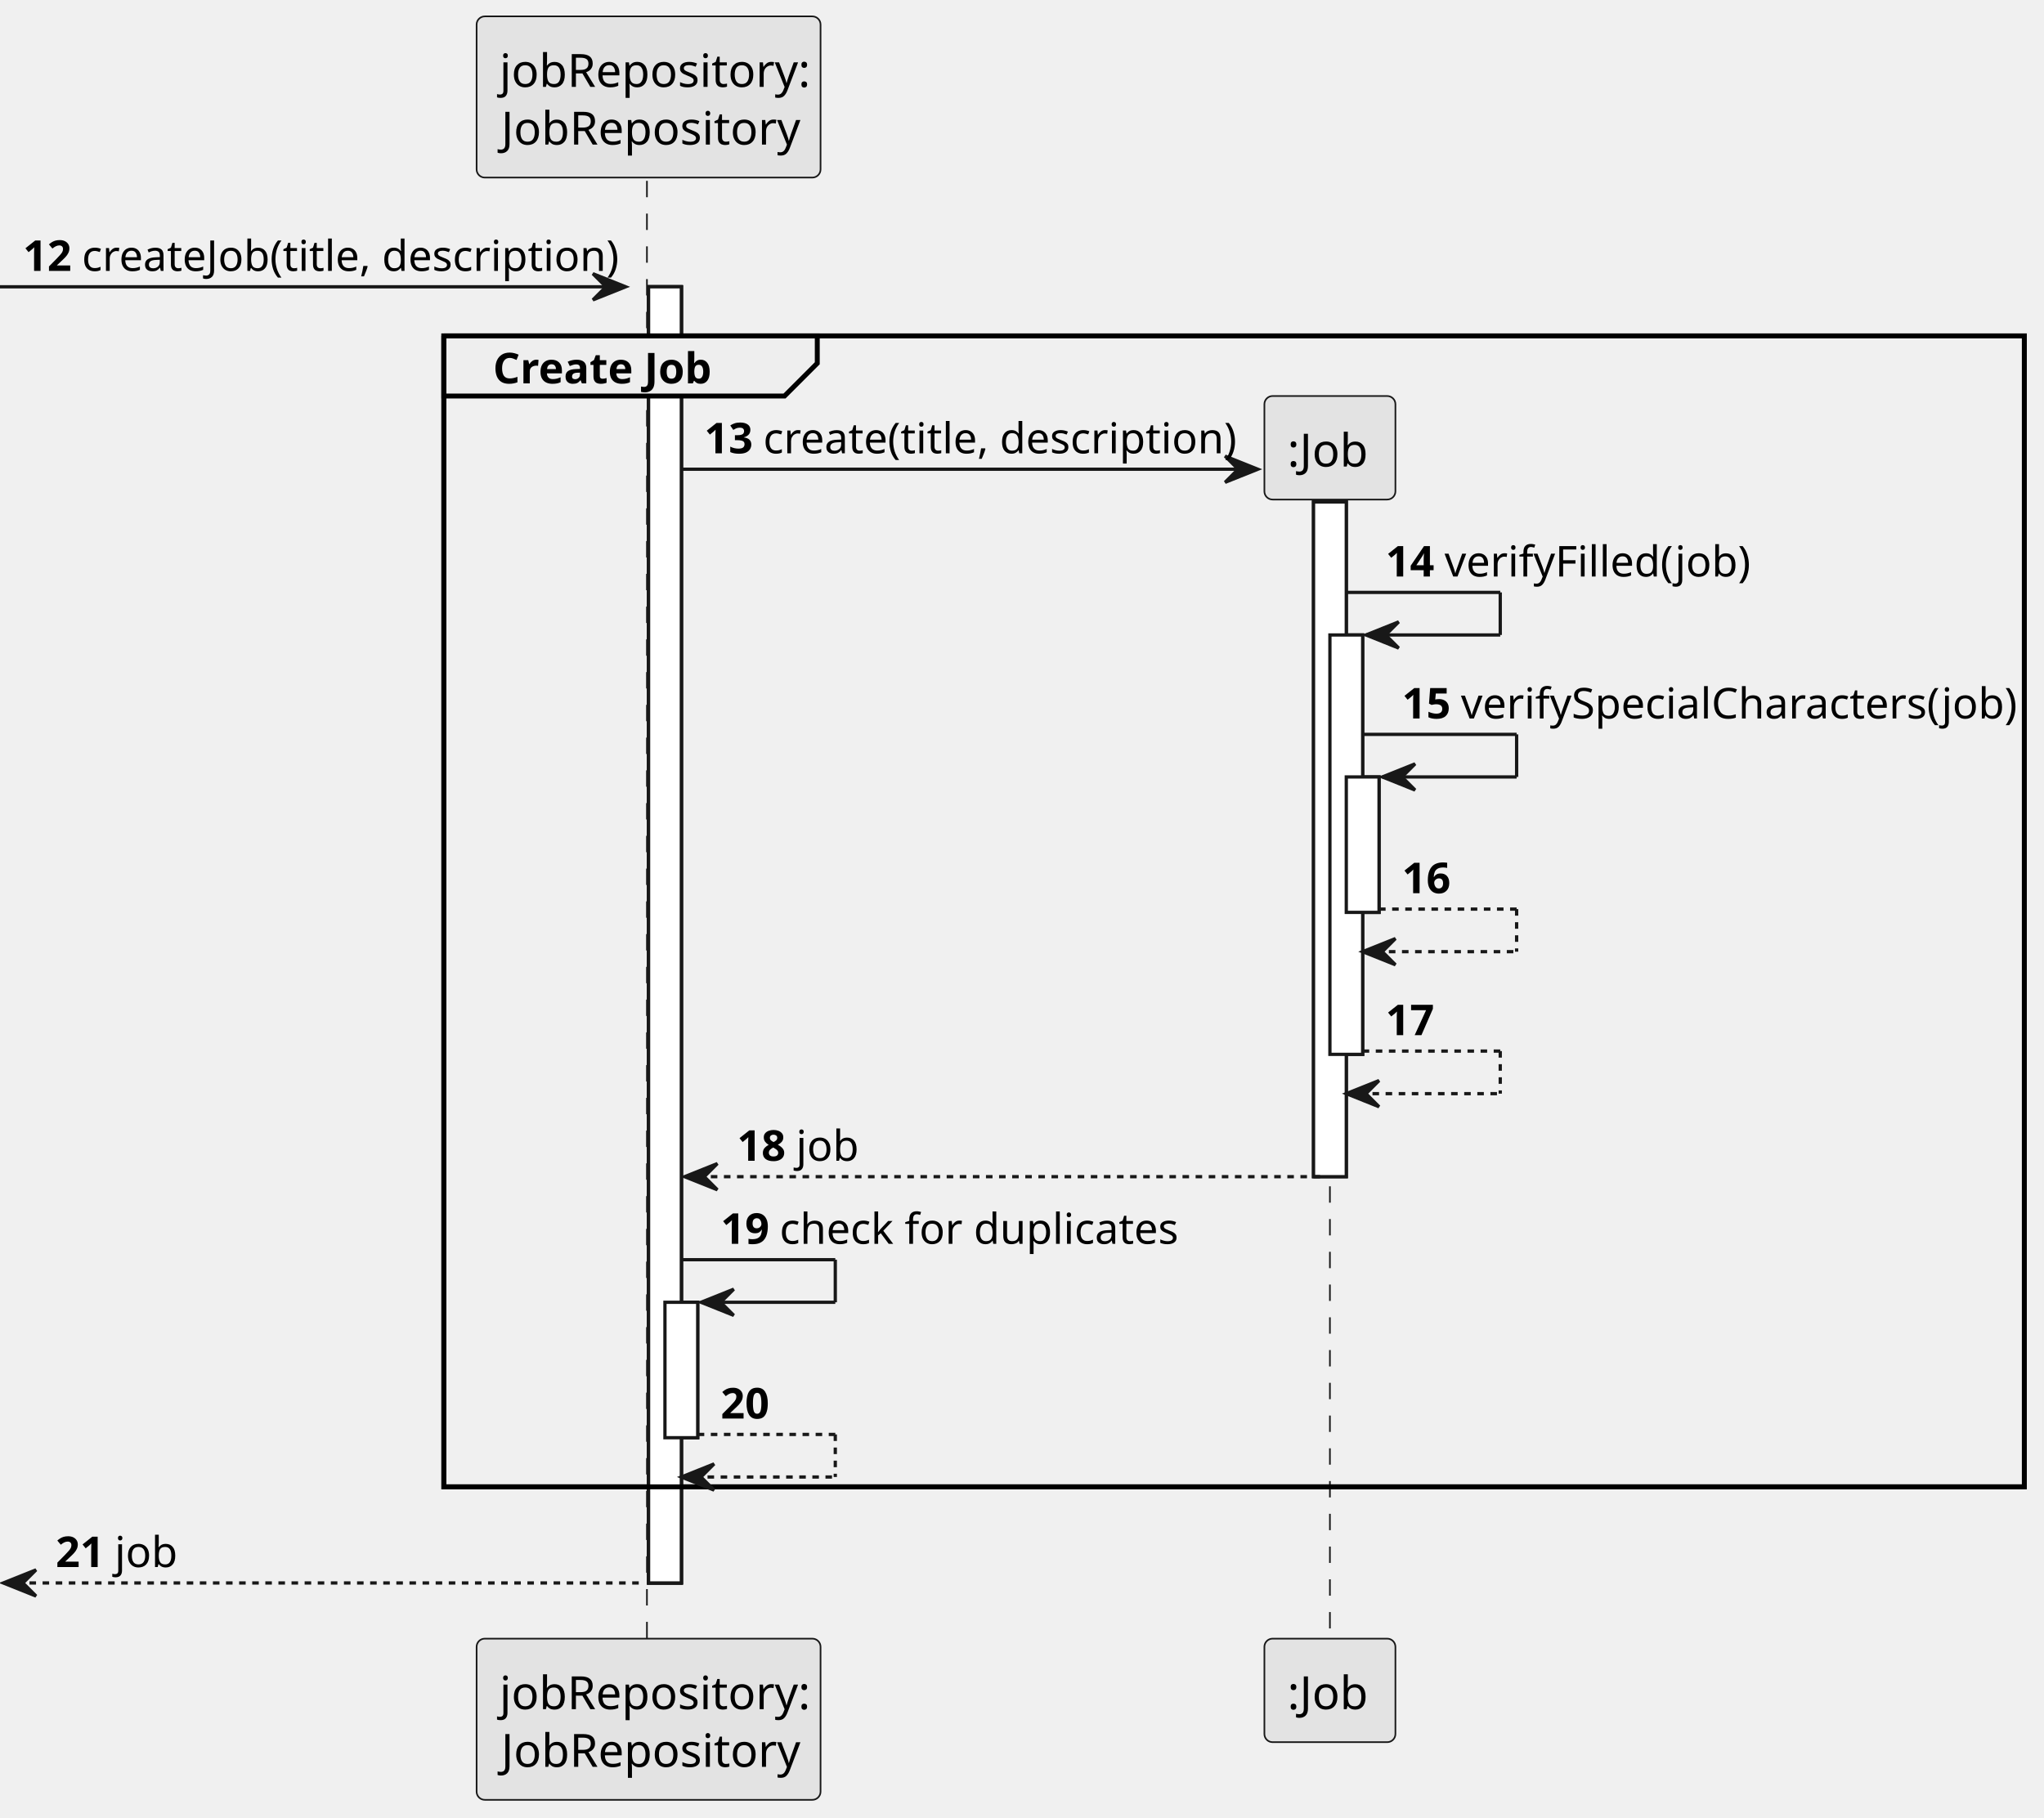
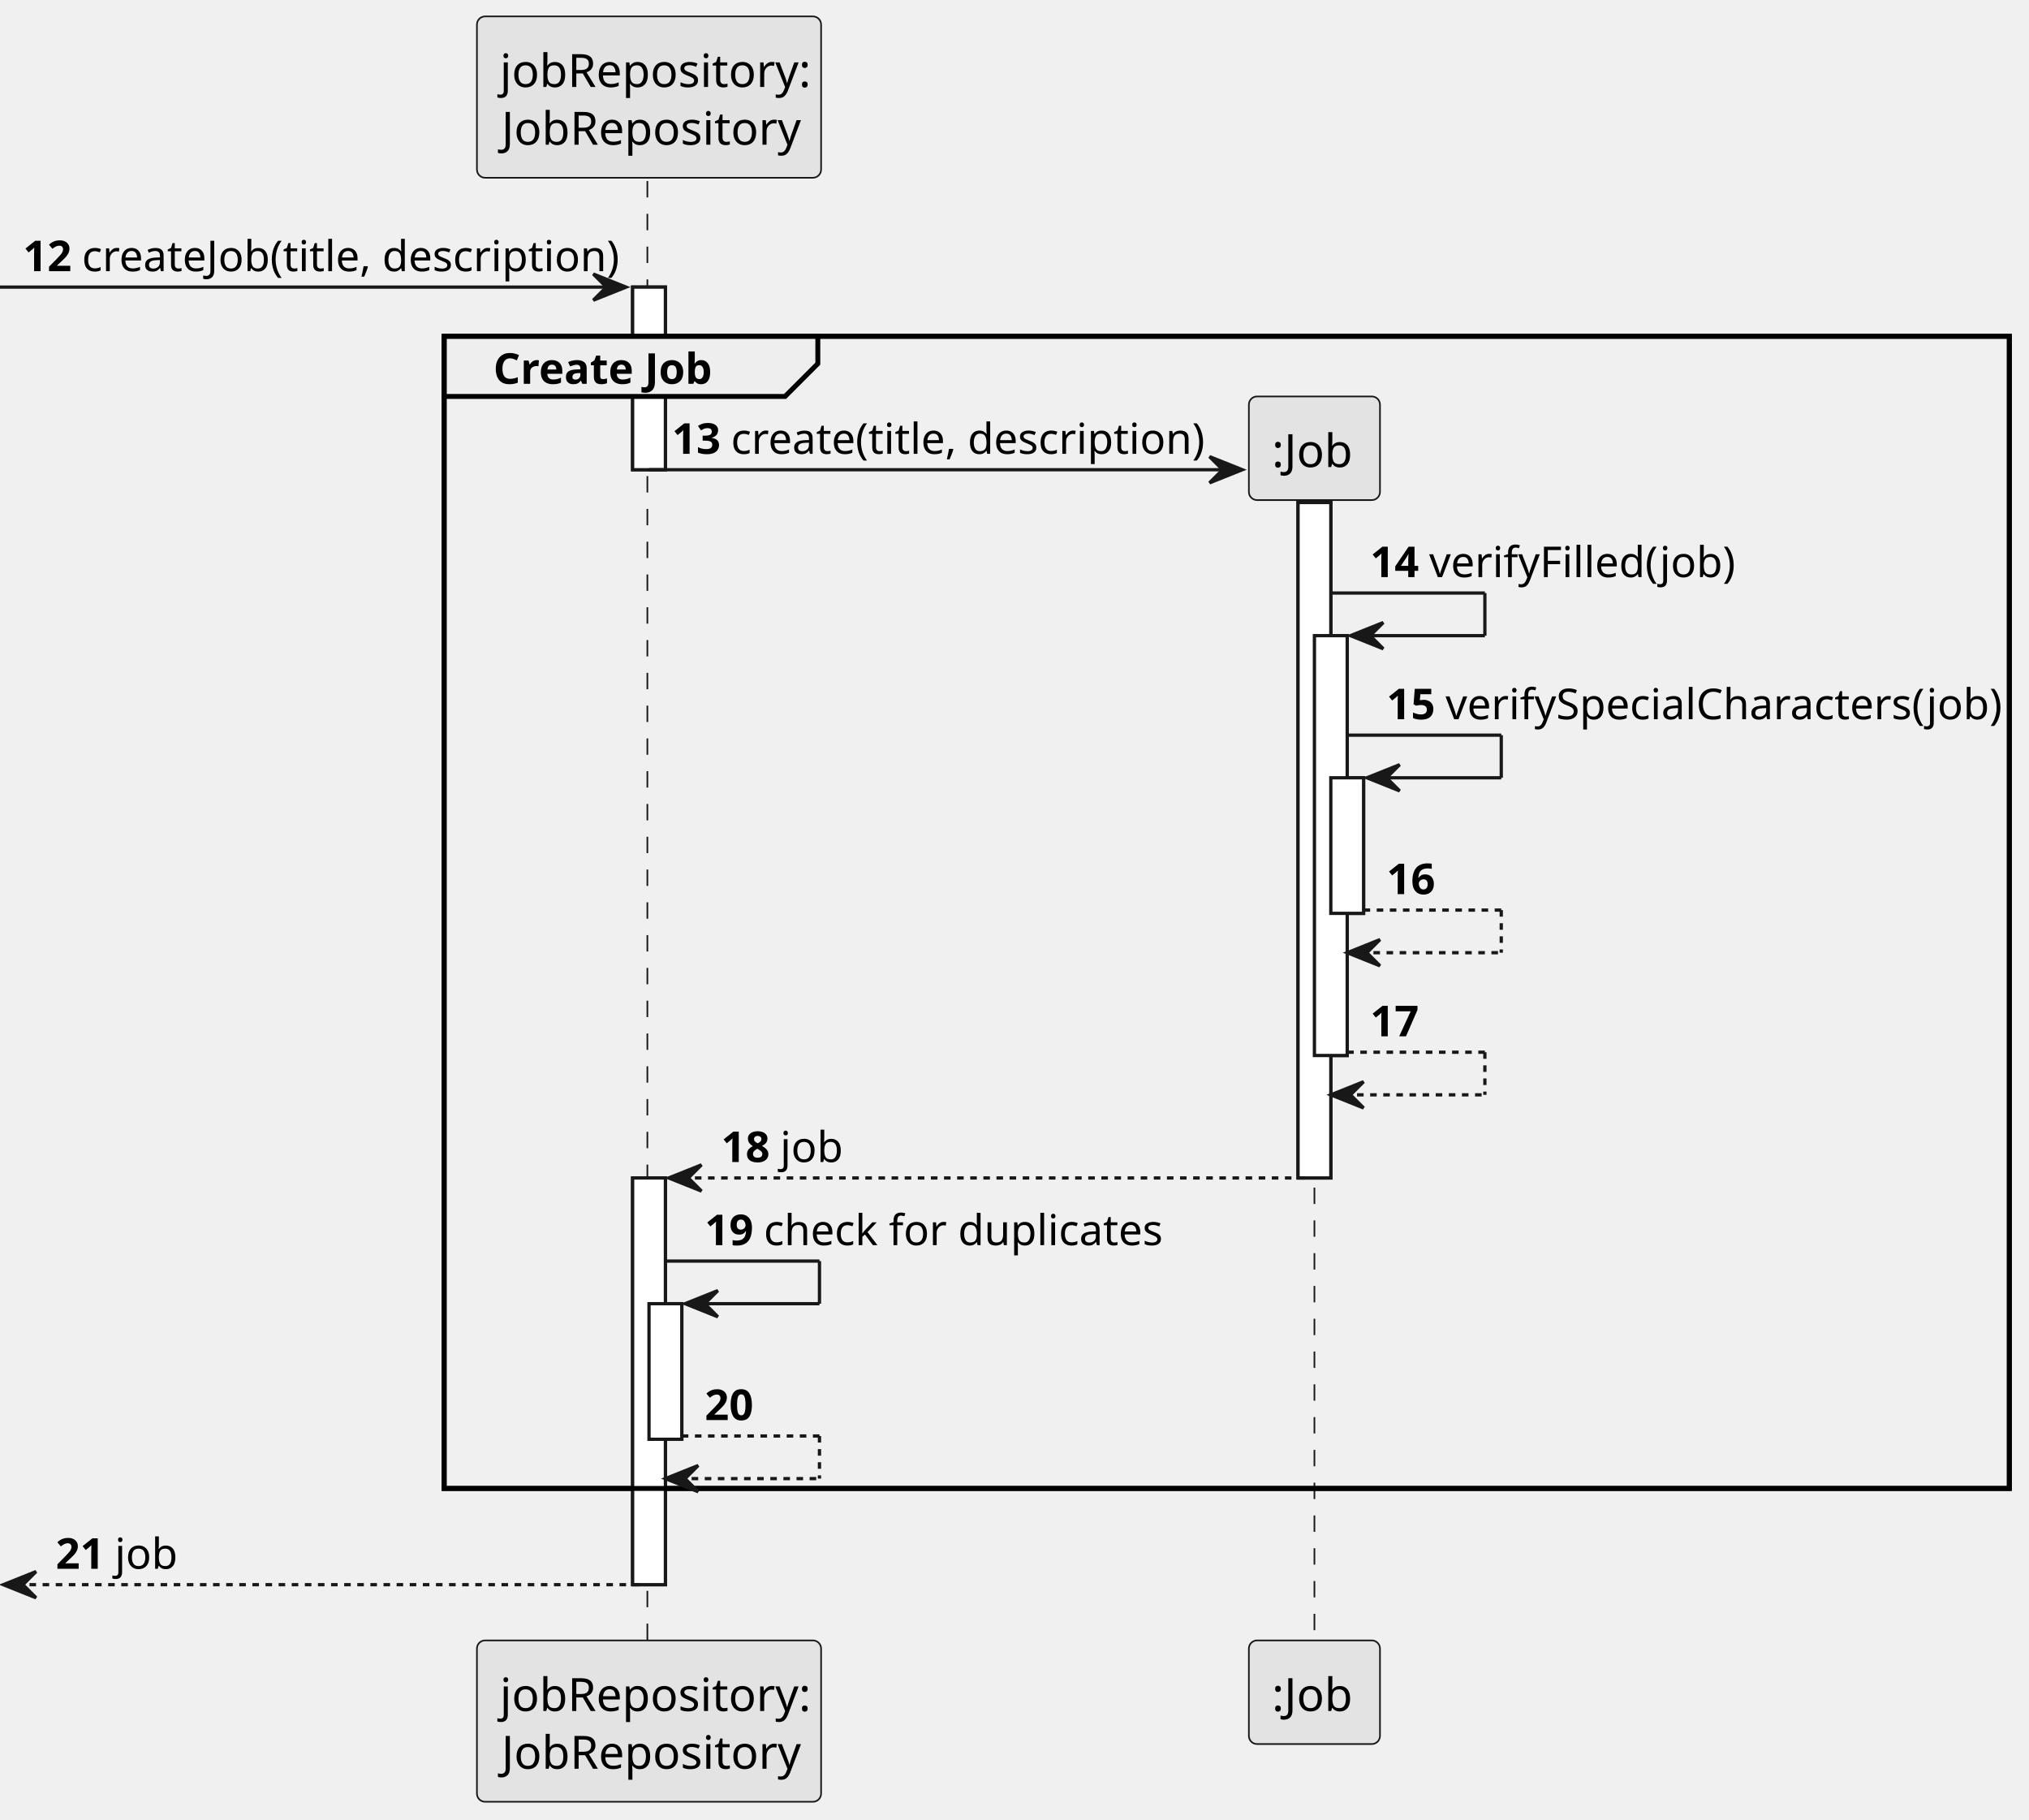
- <svg xmlns="http://www.w3.org/2000/svg" contentStyleType="text/css" height="555px" preserveAspectRatio="none" style="width:624px;height:555px;background:#FFFFFF;" version="1.1" viewBox="0 0 624 555" width="624px" zoomAndPan="magnify">
+ <svg xmlns="http://www.w3.org/2000/svg" contentStyleType="text/css" height="555px" preserveAspectRatio="none" style="width:619px;height:555px;background:#FFFFFF;" version="1.1" viewBox="0 0 619 555" width="619px" zoomAndPan="magnify">
  <defs />
  <g>
-     <rect fill="#FFFFFF" height="395.773" style="stroke:#181818;stroke-width:1.0;" width="10" x="198" y="87.57" />
-     <rect fill="#FFFFFF" height="395.773" style="stroke:#181818;stroke-width:1.0;" width="10" x="198" y="87.57" />
-     <rect fill="#FFFFFF" height="41.352" style="stroke:#181818;stroke-width:1.0;" width="10" x="203" y="397.641" />
-     <rect fill="#FFFFFF" height="206.016" style="stroke:#181818;stroke-width:1.0;" width="10" x="401" y="153.273" />
-     <rect fill="#FFFFFF" height="128.055" style="stroke:#181818;stroke-width:1.0;" width="10" x="406" y="193.883" />
-     <rect fill="#FFFFFF" height="41.352" style="stroke:#181818;stroke-width:1.0;" width="10" x="411" y="237.234" />
-     <rect fill="none" height="351.422" style="stroke:#000000;stroke-width:1.5;" width="482.5" x="135.5" y="102.57" />
+     <rect fill="#FFFFFF" height="55.703" style="stroke:#181818;stroke-width:1.0;" width="10" x="193" y="87.57" />
+     <rect fill="#FFFFFF" height="124.055" style="stroke:#181818;stroke-width:1.0;" width="10" x="193" y="359.289" />
+     <rect fill="#FFFFFF" height="41.352" style="stroke:#181818;stroke-width:1.0;" width="10" x="198" y="397.641" />
+     <rect fill="#FFFFFF" height="206.016" style="stroke:#181818;stroke-width:1.0;" width="10" x="396" y="153.273" />
+     <rect fill="#FFFFFF" height="128.055" style="stroke:#181818;stroke-width:1.0;" width="10" x="401" y="193.883" />
+     <rect fill="#FFFFFF" height="41.352" style="stroke:#181818;stroke-width:1.0;" width="10" x="406" y="237.234" />
+     <rect fill="none" height="351.422" style="stroke:#000000;stroke-width:1.5;" width="477.5" x="135.5" y="102.57" />
    <line style="stroke:#181818;stroke-width:0.5;stroke-dasharray:5.0,5.0;" x1="197.5" x2="197.5" y1="55.219" y2="501.344" />
-     <line style="stroke:#181818;stroke-width:0.5;stroke-dasharray:5.0,5.0;" x1="406" x2="406" y1="152.227" y2="501.344" />
+     <line style="stroke:#181818;stroke-width:0.5;stroke-dasharray:5.0,5.0;" x1="401" x2="401" y1="152.227" y2="501.344" />
    <rect fill="#E3E3E3" height="49.219" rx="2.5" ry="2.5" style="stroke:#181818;stroke-width:0.5;" width="105" x="145.5" y="5" />
    <text fill="#000000" font-family="sans-serif" font-size="14" lengthAdjust="spacing" textLength="91" x="152.5" y="26.533">jobRepository:</text>
    <text fill="#000000" font-family="sans-serif" font-size="14" lengthAdjust="spacing" textLength="90" x="153" y="44.143">JobRepository</text>
    <rect fill="#E3E3E3" height="49.219" rx="2.5" ry="2.5" style="stroke:#181818;stroke-width:0.5;" width="105" x="145.5" y="500.344" />
    <text fill="#000000" font-family="sans-serif" font-size="14" lengthAdjust="spacing" textLength="91" x="152.5" y="521.877">jobRepository:</text>
    <text fill="#000000" font-family="sans-serif" font-size="14" lengthAdjust="spacing" textLength="90" x="153" y="539.486">JobRepository</text>
-     <rect fill="#E3E3E3" height="31.609" rx="2.5" ry="2.5" style="stroke:#181818;stroke-width:0.5;" width="40" x="386" y="500.344" />
-     <text fill="#000000" font-family="sans-serif" font-size="14" lengthAdjust="spacing" textLength="26" x="393" y="521.877">:Job</text>
-     <rect fill="#FFFFFF" height="395.773" style="stroke:#181818;stroke-width:1.0;" width="10" x="198" y="87.57" />
-     <rect fill="#FFFFFF" height="395.773" style="stroke:#181818;stroke-width:1.0;" width="10" x="198" y="87.57" />
-     <rect fill="#FFFFFF" height="41.352" style="stroke:#181818;stroke-width:1.0;" width="10" x="203" y="397.641" />
-     <rect fill="#FFFFFF" height="206.016" style="stroke:#181818;stroke-width:1.0;" width="10" x="401" y="153.273" />
-     <rect fill="#FFFFFF" height="128.055" style="stroke:#181818;stroke-width:1.0;" width="10" x="406" y="193.883" />
-     <rect fill="#FFFFFF" height="41.352" style="stroke:#181818;stroke-width:1.0;" width="10" x="411" y="237.234" />
+     <rect fill="#E3E3E3" height="31.609" rx="2.5" ry="2.5" style="stroke:#181818;stroke-width:0.5;" width="40" x="381" y="500.344" />
+     <text fill="#000000" font-family="sans-serif" font-size="14" lengthAdjust="spacing" textLength="26" x="388" y="521.877">:Job</text>
+     <rect fill="#FFFFFF" height="55.703" style="stroke:#181818;stroke-width:1.0;" width="10" x="193" y="87.57" />
+     <rect fill="#FFFFFF" height="124.055" style="stroke:#181818;stroke-width:1.0;" width="10" x="193" y="359.289" />
+     <rect fill="#FFFFFF" height="41.352" style="stroke:#181818;stroke-width:1.0;" width="10" x="198" y="397.641" />
+     <rect fill="#FFFFFF" height="206.016" style="stroke:#181818;stroke-width:1.0;" width="10" x="396" y="153.273" />
+     <rect fill="#FFFFFF" height="128.055" style="stroke:#181818;stroke-width:1.0;" width="10" x="401" y="193.883" />
+     <rect fill="#FFFFFF" height="41.352" style="stroke:#181818;stroke-width:1.0;" width="10" x="406" y="237.234" />
    <polygon fill="#181818" points="181,83.57,191,87.57,181,91.57,185,87.57" style="stroke:#181818;stroke-width:1.0;" />
    <line style="stroke:#181818;stroke-width:1.0;" x1="0" x2="187" y1="87.57" y2="87.57" />
    <text fill="#000000" font-family="sans-serif" font-size="13" font-weight="bold" lengthAdjust="spacing" textLength="14" x="7" y="82.714">12</text>
    <text fill="#000000" font-family="sans-serif" font-size="13" lengthAdjust="spacing" textLength="156" x="25" y="82.714">createJob(title, description)</text>
    <path d="M135.5,102.57 L249.5,102.57 L249.5,110.922 L239.5,120.922 L135.5,120.922 L135.5,102.57 " fill="#EEEEEE" style="stroke:#000000;stroke-width:1.5;" />
-     <rect fill="none" height="351.422" style="stroke:#000000;stroke-width:1.5;" width="482.5" x="135.5" y="102.57" />
+     <rect fill="none" height="351.422" style="stroke:#000000;stroke-width:1.5;" width="477.5" x="135.5" y="102.57" />
    <text fill="#000000" font-family="sans-serif" font-size="13" font-weight="bold" lengthAdjust="spacing" textLength="69" x="150.5" y="117.065">Create Job</text>
-     <polygon fill="#181818" points="374,139.273,384,143.273,374,147.273,378,143.273" style="stroke:#181818;stroke-width:1.0;" />
-     <line style="stroke:#181818;stroke-width:1.0;" x1="208" x2="380" y1="143.273" y2="143.273" />
-     <text fill="#000000" font-family="sans-serif" font-size="13" font-weight="bold" lengthAdjust="spacing" textLength="14" x="215" y="138.417">13</text>
-     <text fill="#000000" font-family="sans-serif" font-size="13" lengthAdjust="spacing" textLength="136" x="233" y="138.417">create(title, description)</text>
-     <rect fill="#E3E3E3" height="31.609" rx="2.5" ry="2.5" style="stroke:#181818;stroke-width:0.5;" width="40" x="386" y="120.922" />
-     <text fill="#000000" font-family="sans-serif" font-size="14" lengthAdjust="spacing" textLength="26" x="393" y="142.455">:Job</text>
-     <line style="stroke:#181818;stroke-width:1.0;" x1="411" x2="458" y1="180.883" y2="180.883" />
-     <line style="stroke:#181818;stroke-width:1.0;" x1="458" x2="458" y1="180.883" y2="193.883" />
-     <line style="stroke:#181818;stroke-width:1.0;" x1="417" x2="458" y1="193.883" y2="193.883" />
-     <polygon fill="#181818" points="427,189.883,417,193.883,427,197.883,423,193.883" style="stroke:#181818;stroke-width:1.0;" />
-     <text fill="#000000" font-family="sans-serif" font-size="13" font-weight="bold" lengthAdjust="spacing" textLength="14" x="423" y="176.026">14</text>
-     <text fill="#000000" font-family="sans-serif" font-size="13" lengthAdjust="spacing" textLength="85" x="441" y="176.026">verifyFilled(job)</text>
-     <line style="stroke:#181818;stroke-width:1.0;" x1="416" x2="463" y1="224.234" y2="224.234" />
-     <line style="stroke:#181818;stroke-width:1.0;" x1="463" x2="463" y1="224.234" y2="237.234" />
-     <line style="stroke:#181818;stroke-width:1.0;" x1="422" x2="463" y1="237.234" y2="237.234" />
-     <polygon fill="#181818" points="432,233.234,422,237.234,432,241.234,428,237.234" style="stroke:#181818;stroke-width:1.0;" />
-     <text fill="#000000" font-family="sans-serif" font-size="13" font-weight="bold" lengthAdjust="spacing" textLength="14" x="428" y="219.378">15</text>
-     <text fill="#000000" font-family="sans-serif" font-size="13" lengthAdjust="spacing" textLength="160" x="446" y="219.378">verifySpecialCharacters(job)</text>
-     <line style="stroke:#181818;stroke-width:1.0;stroke-dasharray:2.0,2.0;" x1="421" x2="463" y1="277.586" y2="277.586" />
-     <line style="stroke:#181818;stroke-width:1.0;stroke-dasharray:2.0,2.0;" x1="463" x2="463" y1="277.586" y2="290.586" />
-     <line style="stroke:#181818;stroke-width:1.0;stroke-dasharray:2.0,2.0;" x1="416" x2="463" y1="290.586" y2="290.586" />
-     <polygon fill="#181818" points="426,286.586,416,290.586,426,294.586,422,290.586" style="stroke:#181818;stroke-width:1.0;" />
-     <text fill="#000000" font-family="sans-serif" font-size="13" font-weight="bold" lengthAdjust="spacing" textLength="14" x="428" y="272.729">16</text>
-     <text fill="#000000" font-family="sans-serif" font-size="13" lengthAdjust="spacing" textLength="4" x="446" y="272.729"> </text>
-     <line style="stroke:#181818;stroke-width:1.0;stroke-dasharray:2.0,2.0;" x1="416" x2="458" y1="320.938" y2="320.938" />
-     <line style="stroke:#181818;stroke-width:1.0;stroke-dasharray:2.0,2.0;" x1="458" x2="458" y1="320.938" y2="333.938" />
-     <line style="stroke:#181818;stroke-width:1.0;stroke-dasharray:2.0,2.0;" x1="411" x2="458" y1="333.938" y2="333.938" />
-     <polygon fill="#181818" points="421,329.938,411,333.938,421,337.938,417,333.938" style="stroke:#181818;stroke-width:1.0;" />
-     <text fill="#000000" font-family="sans-serif" font-size="13" font-weight="bold" lengthAdjust="spacing" textLength="14" x="423" y="316.081">17</text>
-     <text fill="#000000" font-family="sans-serif" font-size="13" lengthAdjust="spacing" textLength="4" x="441" y="316.081"> </text>
-     <polygon fill="#181818" points="219,355.289,209,359.289,219,363.289,215,359.289" style="stroke:#181818;stroke-width:1.0;" />
-     <line style="stroke:#181818;stroke-width:1.0;stroke-dasharray:2.0,2.0;" x1="213" x2="405" y1="359.289" y2="359.289" />
-     <text fill="#000000" font-family="sans-serif" font-size="13" font-weight="bold" lengthAdjust="spacing" textLength="14" x="225" y="354.433">18</text>
-     <text fill="#000000" font-family="sans-serif" font-size="13" lengthAdjust="spacing" textLength="17" x="243" y="354.433">job</text>
-     <line style="stroke:#181818;stroke-width:1.0;" x1="208" x2="255" y1="384.641" y2="384.641" />
-     <line style="stroke:#181818;stroke-width:1.0;" x1="255" x2="255" y1="384.641" y2="397.641" />
-     <line style="stroke:#181818;stroke-width:1.0;" x1="214" x2="255" y1="397.641" y2="397.641" />
-     <polygon fill="#181818" points="224,393.641,214,397.641,224,401.641,220,397.641" style="stroke:#181818;stroke-width:1.0;" />
-     <text fill="#000000" font-family="sans-serif" font-size="13" font-weight="bold" lengthAdjust="spacing" textLength="14" x="220" y="379.784">19</text>
-     <text fill="#000000" font-family="sans-serif" font-size="13" lengthAdjust="spacing" textLength="116" x="238" y="379.784">check for duplicates</text>
-     <line style="stroke:#181818;stroke-width:1.0;stroke-dasharray:2.0,2.0;" x1="213" x2="255" y1="437.992" y2="437.992" />
-     <line style="stroke:#181818;stroke-width:1.0;stroke-dasharray:2.0,2.0;" x1="255" x2="255" y1="437.992" y2="450.992" />
-     <line style="stroke:#181818;stroke-width:1.0;stroke-dasharray:2.0,2.0;" x1="208" x2="255" y1="450.992" y2="450.992" />
-     <polygon fill="#181818" points="218,446.992,208,450.992,218,454.992,214,450.992" style="stroke:#181818;stroke-width:1.0;" />
-     <text fill="#000000" font-family="sans-serif" font-size="13" font-weight="bold" lengthAdjust="spacing" textLength="14" x="220" y="433.136">20</text>
-     <text fill="#000000" font-family="sans-serif" font-size="13" lengthAdjust="spacing" textLength="4" x="238" y="433.136"> </text>
+     <polygon fill="#181818" points="369,139.273,379,143.273,369,147.273,373,143.273" style="stroke:#181818;stroke-width:1.0;" />
+     <line style="stroke:#181818;stroke-width:1.0;" x1="198" x2="375" y1="143.273" y2="143.273" />
+     <text fill="#000000" font-family="sans-serif" font-size="13" font-weight="bold" lengthAdjust="spacing" textLength="14" x="205" y="138.417">13</text>
+     <text fill="#000000" font-family="sans-serif" font-size="13" lengthAdjust="spacing" textLength="136" x="223" y="138.417">create(title, description)</text>
+     <rect fill="#E3E3E3" height="31.609" rx="2.5" ry="2.5" style="stroke:#181818;stroke-width:0.5;" width="40" x="381" y="120.922" />
+     <text fill="#000000" font-family="sans-serif" font-size="14" lengthAdjust="spacing" textLength="26" x="388" y="142.455">:Job</text>
+     <line style="stroke:#181818;stroke-width:1.0;" x1="406" x2="453" y1="180.883" y2="180.883" />
+     <line style="stroke:#181818;stroke-width:1.0;" x1="453" x2="453" y1="180.883" y2="193.883" />
+     <line style="stroke:#181818;stroke-width:1.0;" x1="412" x2="453" y1="193.883" y2="193.883" />
+     <polygon fill="#181818" points="422,189.883,412,193.883,422,197.883,418,193.883" style="stroke:#181818;stroke-width:1.0;" />
+     <text fill="#000000" font-family="sans-serif" font-size="13" font-weight="bold" lengthAdjust="spacing" textLength="14" x="418" y="176.026">14</text>
+     <text fill="#000000" font-family="sans-serif" font-size="13" lengthAdjust="spacing" textLength="85" x="436" y="176.026">verifyFilled(job)</text>
+     <line style="stroke:#181818;stroke-width:1.0;" x1="411" x2="458" y1="224.234" y2="224.234" />
+     <line style="stroke:#181818;stroke-width:1.0;" x1="458" x2="458" y1="224.234" y2="237.234" />
+     <line style="stroke:#181818;stroke-width:1.0;" x1="417" x2="458" y1="237.234" y2="237.234" />
+     <polygon fill="#181818" points="427,233.234,417,237.234,427,241.234,423,237.234" style="stroke:#181818;stroke-width:1.0;" />
+     <text fill="#000000" font-family="sans-serif" font-size="13" font-weight="bold" lengthAdjust="spacing" textLength="14" x="423" y="219.378">15</text>
+     <text fill="#000000" font-family="sans-serif" font-size="13" lengthAdjust="spacing" textLength="160" x="441" y="219.378">verifySpecialCharacters(job)</text>
+     <line style="stroke:#181818;stroke-width:1.0;stroke-dasharray:2.0,2.0;" x1="416" x2="458" y1="277.586" y2="277.586" />
+     <line style="stroke:#181818;stroke-width:1.0;stroke-dasharray:2.0,2.0;" x1="458" x2="458" y1="277.586" y2="290.586" />
+     <line style="stroke:#181818;stroke-width:1.0;stroke-dasharray:2.0,2.0;" x1="411" x2="458" y1="290.586" y2="290.586" />
+     <polygon fill="#181818" points="421,286.586,411,290.586,421,294.586,417,290.586" style="stroke:#181818;stroke-width:1.0;" />
+     <text fill="#000000" font-family="sans-serif" font-size="13" font-weight="bold" lengthAdjust="spacing" textLength="14" x="423" y="272.729">16</text>
+     <text fill="#000000" font-family="sans-serif" font-size="13" lengthAdjust="spacing" textLength="4" x="441" y="272.729"> </text>
+     <line style="stroke:#181818;stroke-width:1.0;stroke-dasharray:2.0,2.0;" x1="411" x2="453" y1="320.938" y2="320.938" />
+     <line style="stroke:#181818;stroke-width:1.0;stroke-dasharray:2.0,2.0;" x1="453" x2="453" y1="320.938" y2="333.938" />
+     <line style="stroke:#181818;stroke-width:1.0;stroke-dasharray:2.0,2.0;" x1="406" x2="453" y1="333.938" y2="333.938" />
+     <polygon fill="#181818" points="416,329.938,406,333.938,416,337.938,412,333.938" style="stroke:#181818;stroke-width:1.0;" />
+     <text fill="#000000" font-family="sans-serif" font-size="13" font-weight="bold" lengthAdjust="spacing" textLength="14" x="418" y="316.081">17</text>
+     <text fill="#000000" font-family="sans-serif" font-size="13" lengthAdjust="spacing" textLength="4" x="436" y="316.081"> </text>
+     <polygon fill="#181818" points="214,355.289,204,359.289,214,363.289,210,359.289" style="stroke:#181818;stroke-width:1.0;" />
+     <line style="stroke:#181818;stroke-width:1.0;stroke-dasharray:2.0,2.0;" x1="208" x2="400" y1="359.289" y2="359.289" />
+     <text fill="#000000" font-family="sans-serif" font-size="13" font-weight="bold" lengthAdjust="spacing" textLength="14" x="220" y="354.433">18</text>
+     <text fill="#000000" font-family="sans-serif" font-size="13" lengthAdjust="spacing" textLength="17" x="238" y="354.433">job</text>
+     <line style="stroke:#181818;stroke-width:1.0;" x1="203" x2="250" y1="384.641" y2="384.641" />
+     <line style="stroke:#181818;stroke-width:1.0;" x1="250" x2="250" y1="384.641" y2="397.641" />
+     <line style="stroke:#181818;stroke-width:1.0;" x1="209" x2="250" y1="397.641" y2="397.641" />
+     <polygon fill="#181818" points="219,393.641,209,397.641,219,401.641,215,397.641" style="stroke:#181818;stroke-width:1.0;" />
+     <text fill="#000000" font-family="sans-serif" font-size="13" font-weight="bold" lengthAdjust="spacing" textLength="14" x="215" y="379.784">19</text>
+     <text fill="#000000" font-family="sans-serif" font-size="13" lengthAdjust="spacing" textLength="116" x="233" y="379.784">check for duplicates</text>
+     <line style="stroke:#181818;stroke-width:1.0;stroke-dasharray:2.0,2.0;" x1="208" x2="250" y1="437.992" y2="437.992" />
+     <line style="stroke:#181818;stroke-width:1.0;stroke-dasharray:2.0,2.0;" x1="250" x2="250" y1="437.992" y2="450.992" />
+     <line style="stroke:#181818;stroke-width:1.0;stroke-dasharray:2.0,2.0;" x1="203" x2="250" y1="450.992" y2="450.992" />
+     <polygon fill="#181818" points="213,446.992,203,450.992,213,454.992,209,450.992" style="stroke:#181818;stroke-width:1.0;" />
+     <text fill="#000000" font-family="sans-serif" font-size="13" font-weight="bold" lengthAdjust="spacing" textLength="14" x="215" y="433.136">20</text>
+     <text fill="#000000" font-family="sans-serif" font-size="13" lengthAdjust="spacing" textLength="4" x="233" y="433.136"> </text>
    <polygon fill="#181818" points="11,479.344,1,483.344,11,487.344,7,483.344" style="stroke:#181818;stroke-width:1.0;" />
    <line style="stroke:#181818;stroke-width:1.0;stroke-dasharray:2.0,2.0;" x1="5" x2="197" y1="483.344" y2="483.344" />
    <text fill="#000000" font-family="sans-serif" font-size="13" font-weight="bold" lengthAdjust="spacing" textLength="14" x="17" y="478.487">21</text>
    <text fill="#000000" font-family="sans-serif" font-size="13" lengthAdjust="spacing" textLength="17" x="35" y="478.487">job</text>
  </g>
</svg>
